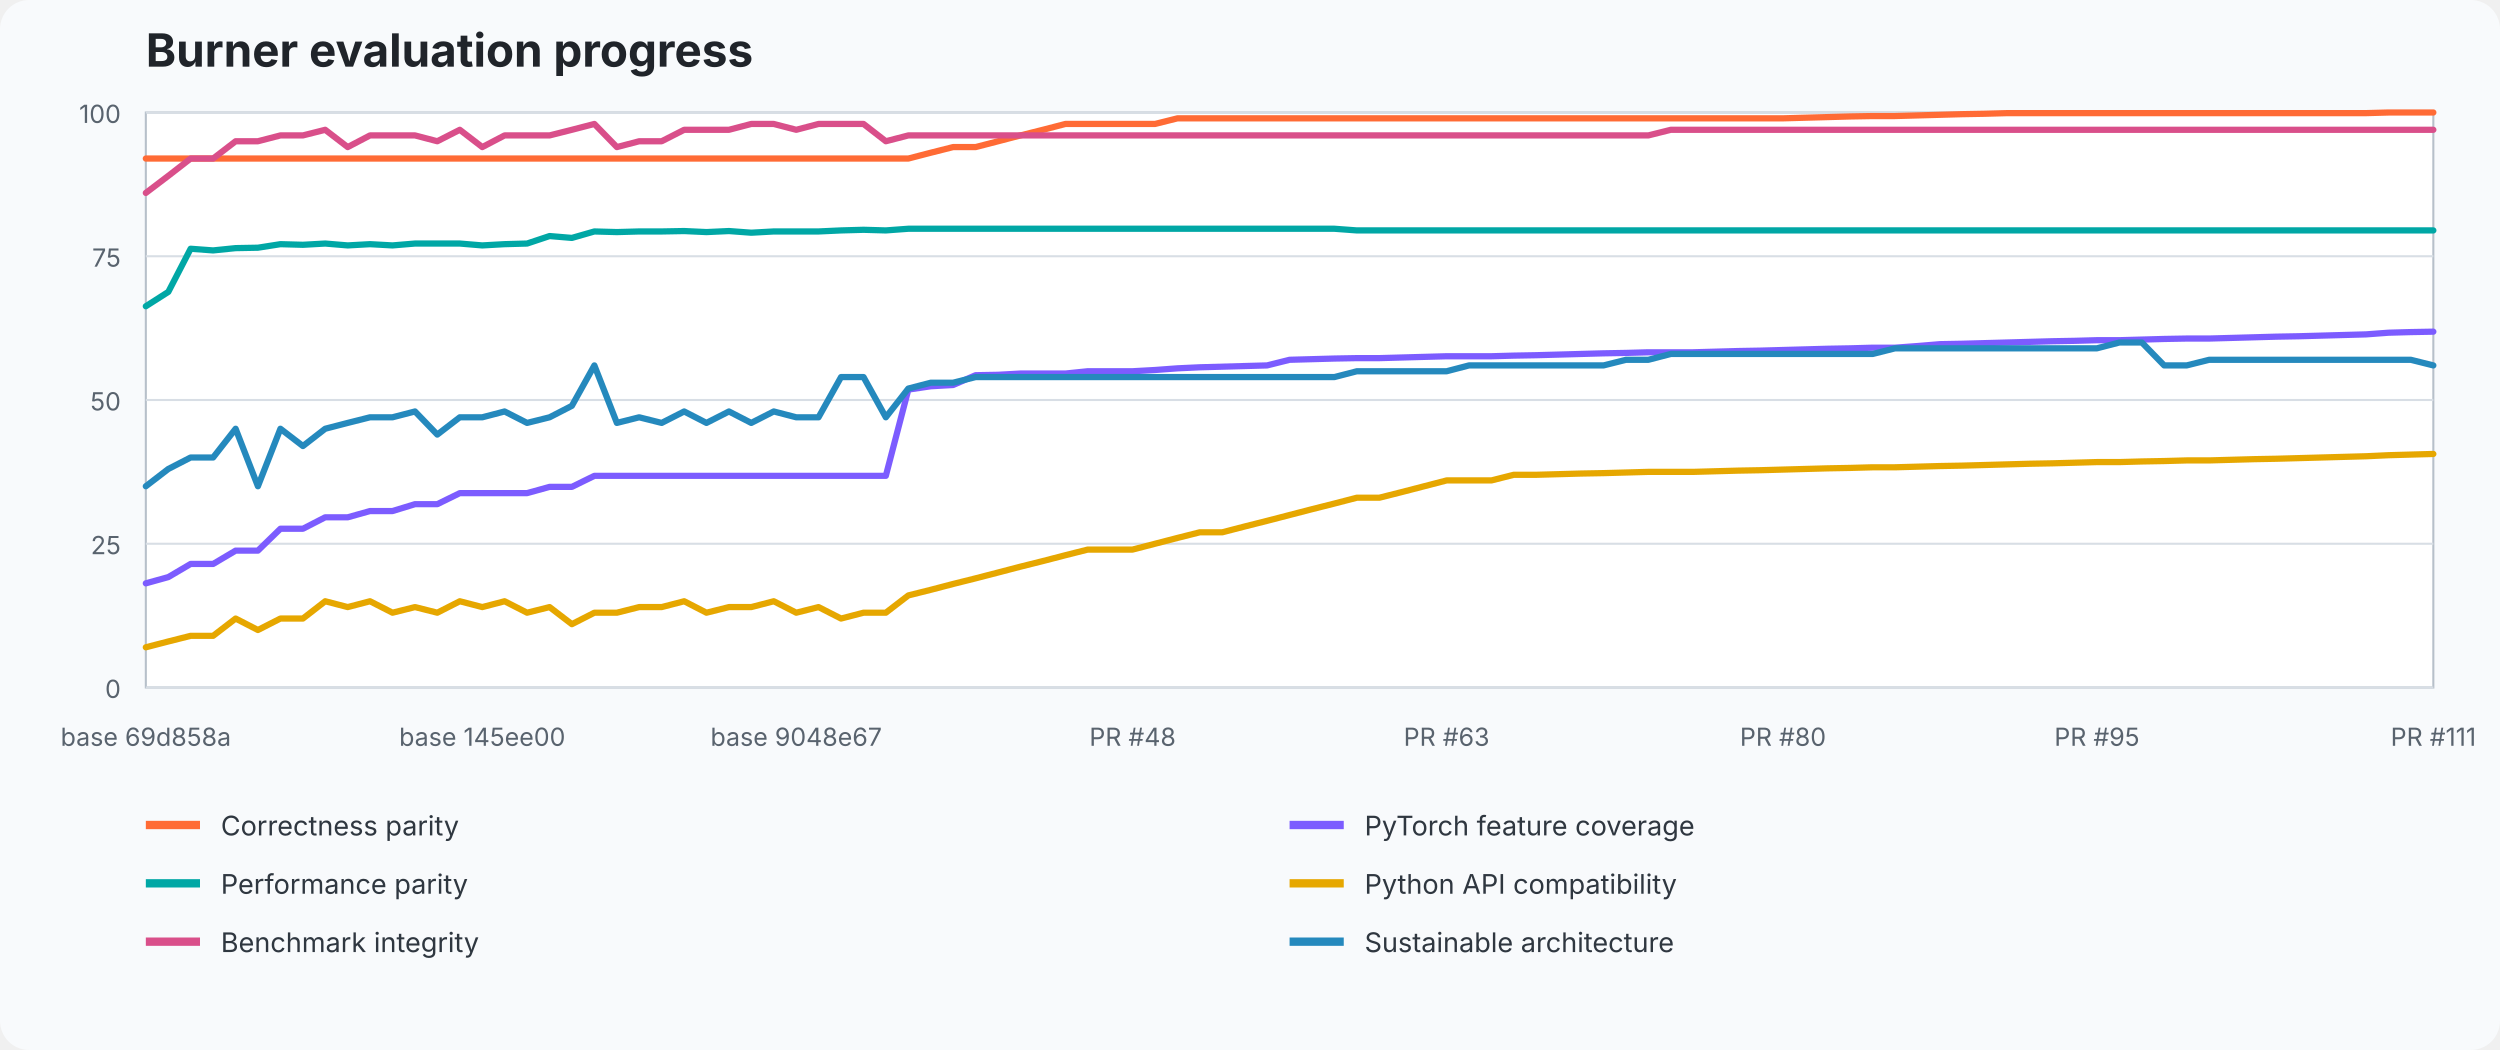
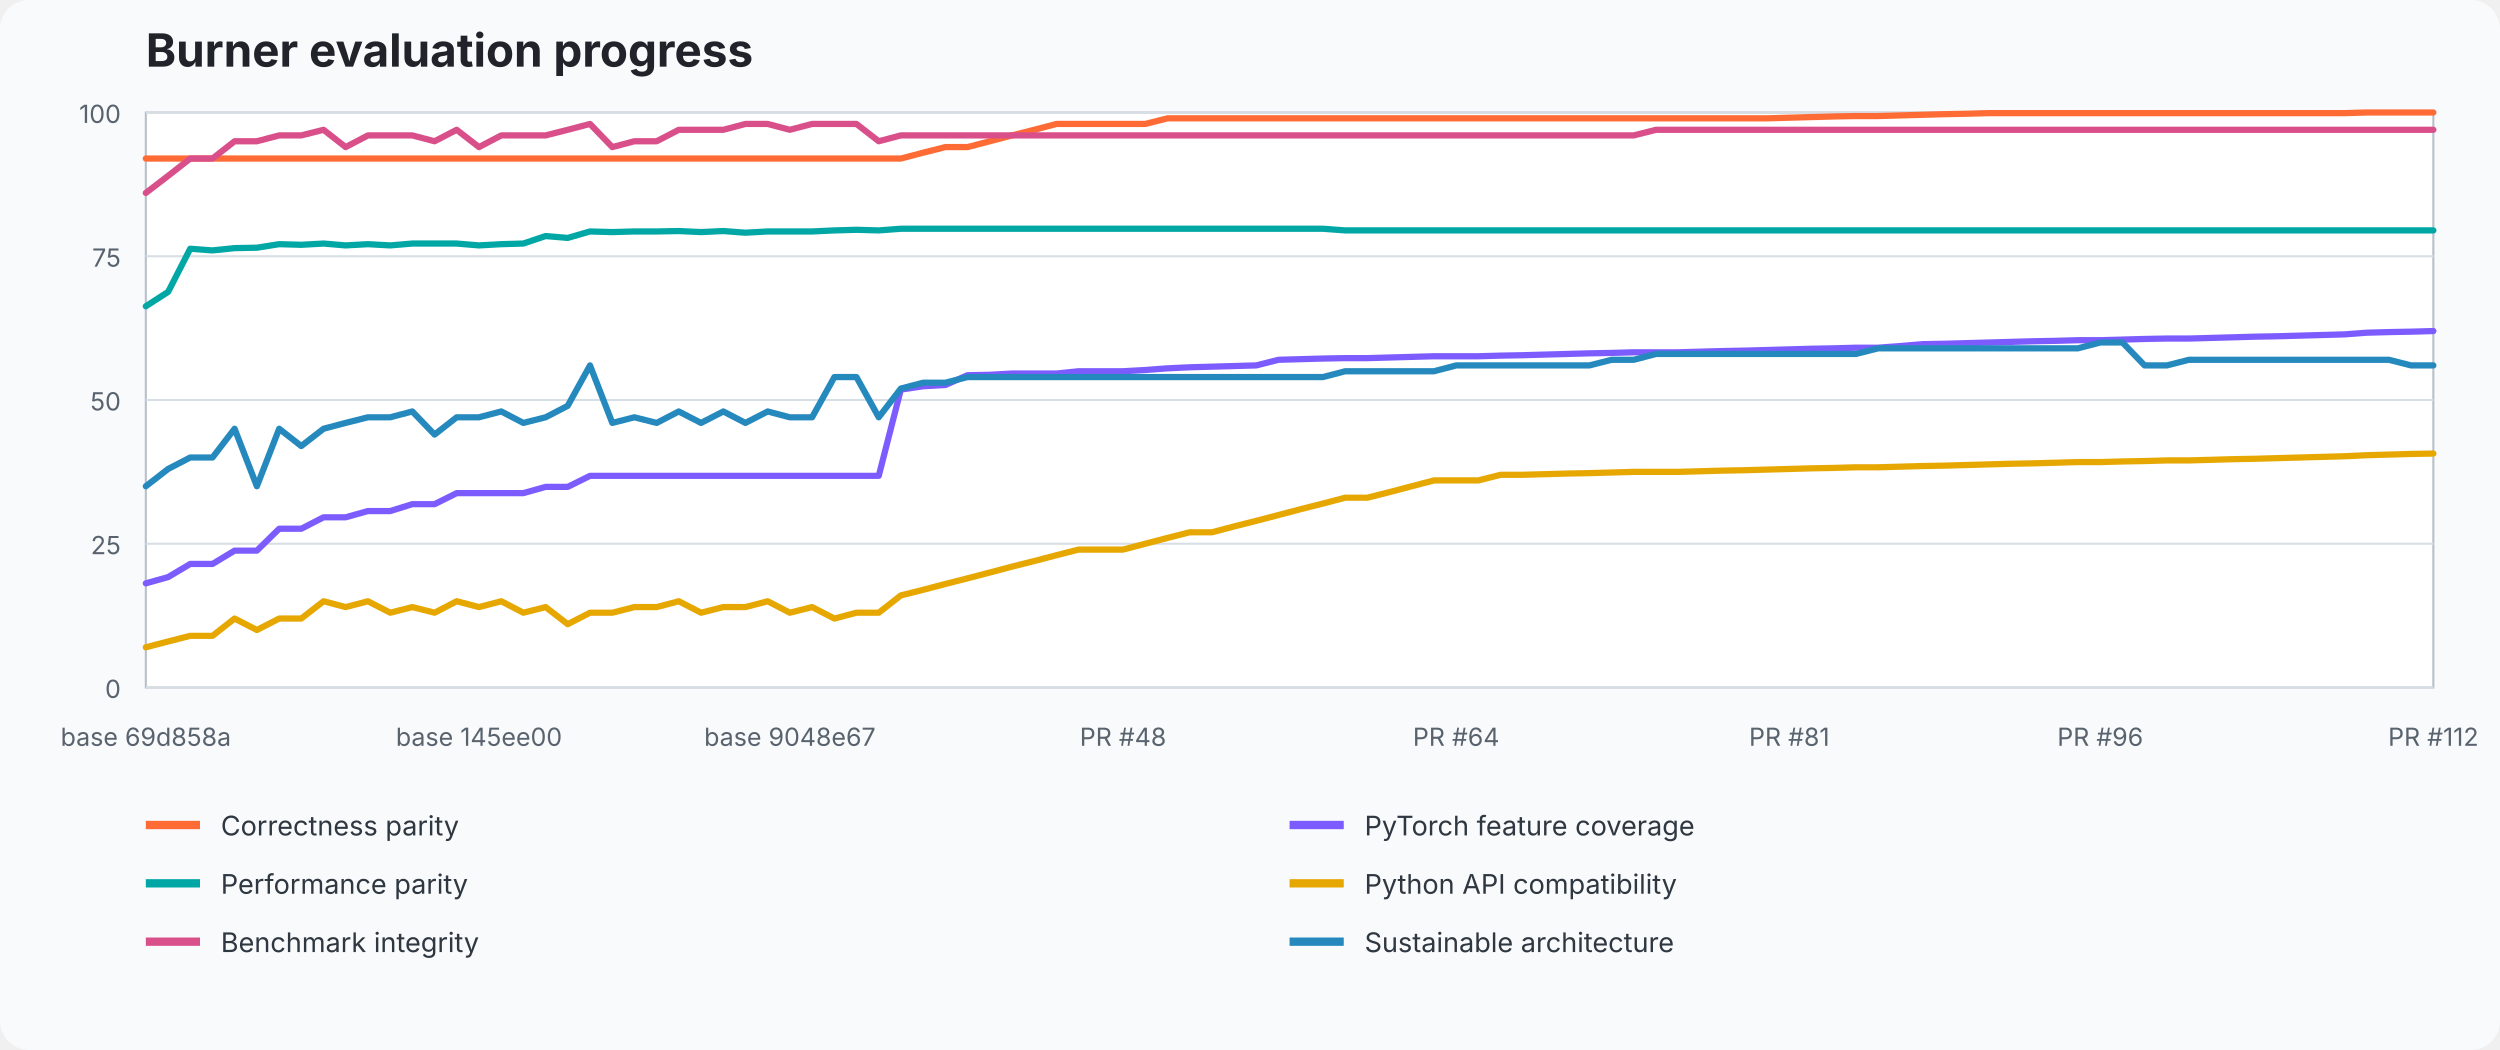
<svg xmlns="http://www.w3.org/2000/svg" width="1200" height="504" viewBox="0 0 1200 504" role="img" aria-labelledby="title desc">
  <style>text{font-family:ui-sans-serif,system-ui,-apple-system,BlinkMacSystemFont,"Segoe UI",sans-serif}.title{font-size:22px;font-weight:700;fill:#20242a}.axis{font-size:12px;fill:#59636e}.legend{font-size:13px;fill:#2f3740}.grid{stroke:#d8dee5;stroke-width:1}.plot{fill:#fff;stroke:#b7c0ca}</style>
  <rect width="100%" height="100%" fill="#f8fafc" rx="14" />
  <text x="70" y="32" class="title">Burner evaluation progress</text>
  <rect x="70" y="54" width="1098" height="276" class="plot" />
  <line x1="70" y1="330" x2="1168" y2="330" class="grid" />
  <text x="58" y="335" text-anchor="end" class="axis">0</text>
  <line x1="70" y1="261" x2="1168" y2="261" class="grid" />
  <text x="58" y="266" text-anchor="end" class="axis">25</text>
  <line x1="70" y1="192" x2="1168" y2="192" class="grid" />
  <text x="58" y="197" text-anchor="end" class="axis">50</text>
  <line x1="70" y1="123" x2="1168" y2="123" class="grid" />
  <text x="58" y="128" text-anchor="end" class="axis">75</text>
  <line x1="70" y1="54" x2="1168" y2="54" class="grid" />
  <text x="58" y="59" text-anchor="end" class="axis">100</text>
-   <polyline points="70.0,76.1 80.8,76.1 91.5,76.1 102.3,76.1 113.1,76.1 123.8,76.1 134.6,76.1 145.4,76.1 156.1,76.1 166.9,76.1 177.6,76.1 188.4,76.1 199.2,76.1 209.9,76.1 220.7,76.1 231.5,76.1 242.2,76.1 253.0,76.1 263.8,76.1 274.5,76.1 285.3,76.1 296.1,76.1 306.8,76.1 317.6,76.1 328.4,76.1 339.1,76.1 349.9,76.1 360.6,76.1 371.4,76.1 382.2,76.1 392.9,76.1 403.7,76.1 414.5,76.1 425.2,76.1 436.0,76.1 446.8,73.3 457.5,70.6 468.3,70.6 479.1,67.8 489.8,65.0 500.6,62.3 511.4,59.5 522.1,59.5 532.9,59.5 543.6,59.5 554.4,59.5 565.2,56.8 575.9,56.8 586.7,56.8 597.5,56.8 608.2,56.8 619.0,56.8 629.8,56.8 640.5,56.8 651.3,56.8 662.1,56.8 672.8,56.8 683.6,56.8 694.4,56.8 705.1,56.8 715.9,56.8 726.6,56.8 737.4,56.8 748.2,56.8 758.9,56.8 769.7,56.8 780.5,56.8 791.2,56.8 802.0,56.8 812.8,56.8 823.5,56.8 834.3,56.8 845.1,56.8 855.8,56.8 866.6,56.5 877.4,56.2 888.1,55.9 898.9,55.7 909.6,55.7 920.4,55.4 931.2,55.1 941.9,54.8 952.7,54.6 963.5,54.3 974.2,54.3 985.0,54.3 995.8,54.3 1006.5,54.3 1017.3,54.3 1028.1,54.3 1038.8,54.3 1049.6,54.3 1060.4,54.3 1071.1,54.3 1081.9,54.3 1092.6,54.3 1103.4,54.3 1114.2,54.3 1124.9,54.3 1135.7,54.3 1146.5,54.0 1157.2,54.0 1168.0,54.0" fill="none" stroke="#ff6b35" stroke-width="3" stroke-linejoin="round" stroke-linecap="round" />
-   <polyline points="70.0,280.0 80.8,277.0 91.5,270.7 102.3,270.7 113.1,264.3 123.8,264.3 134.6,253.8 145.4,253.8 156.1,248.3 166.9,248.3 177.6,245.3 188.4,245.3 199.2,242.0 209.9,242.0 220.7,236.7 231.5,236.7 242.2,236.7 253.0,236.7 263.8,233.7 274.5,233.7 285.3,228.4 296.1,228.4 306.8,228.4 317.6,228.4 328.4,228.4 339.1,228.4 349.9,228.4 360.6,228.4 371.4,228.4 382.2,228.4 392.9,228.4 403.7,228.4 414.5,228.4 425.2,228.4 436.0,187.0 446.8,185.4 457.5,184.8 468.3,180.1 479.1,179.9 489.8,179.3 500.6,179.3 511.4,179.3 522.1,178.2 532.9,178.2 543.6,178.2 554.4,177.6 565.2,176.8 575.9,176.3 586.7,176.0 597.5,175.7 608.2,175.4 619.0,172.7 629.8,172.4 640.5,172.1 651.3,171.9 662.1,171.9 672.8,171.6 683.6,171.3 694.4,171.0 705.1,171.0 715.9,171.0 726.6,170.7 737.4,170.5 748.2,170.2 758.9,169.9 769.7,169.6 780.5,169.4 791.2,169.1 802.0,169.1 812.8,169.1 823.5,168.8 834.3,168.5 845.1,168.3 855.8,168.0 866.6,167.7 877.4,167.4 888.1,167.2 898.9,166.9 909.6,166.9 920.4,166.1 931.2,165.2 941.9,165.0 952.7,164.7 963.5,164.4 974.2,164.1 985.0,163.8 995.8,163.6 1006.5,163.3 1017.3,163.3 1028.1,163.0 1038.8,162.7 1049.6,162.5 1060.4,162.5 1071.1,162.2 1081.9,161.9 1092.6,161.6 1103.4,161.4 1114.2,161.1 1124.9,160.8 1135.7,160.5 1146.5,159.7 1157.2,159.4 1168.0,159.2" fill="none" stroke="#7c5cff" stroke-width="3" stroke-linejoin="round" stroke-linecap="round" />
-   <polyline points="70.0,147.0 80.8,140.1 91.5,119.4 102.3,120.2 113.1,119.1 123.8,118.9 134.6,117.2 145.4,117.5 156.1,116.9 166.9,117.8 177.6,117.2 188.4,117.8 199.2,116.9 209.9,116.9 220.7,116.9 231.5,117.8 242.2,117.2 253.0,116.9 263.8,113.3 274.5,114.2 285.3,111.1 296.1,111.4 306.8,111.1 317.6,111.1 328.4,110.9 339.1,111.4 349.9,110.9 360.6,111.7 371.4,111.1 382.2,111.1 392.9,111.1 403.7,110.6 414.5,110.3 425.2,110.6 436.0,109.8 446.8,109.8 457.5,109.8 468.3,109.8 479.1,109.8 489.8,109.8 500.6,109.8 511.4,109.8 522.1,109.8 532.9,109.8 543.6,109.8 554.4,109.8 565.2,109.8 575.9,109.8 586.7,109.8 597.5,109.8 608.2,109.8 619.0,109.8 629.8,109.8 640.5,109.8 651.3,110.6 662.1,110.6 672.8,110.6 683.6,110.6 694.4,110.6 705.1,110.6 715.9,110.6 726.6,110.6 737.4,110.6 748.2,110.6 758.9,110.6 769.7,110.6 780.5,110.6 791.2,110.6 802.0,110.6 812.8,110.6 823.5,110.6 834.3,110.6 845.1,110.6 855.8,110.6 866.6,110.6 877.4,110.6 888.1,110.6 898.9,110.6 909.6,110.6 920.4,110.6 931.2,110.6 941.9,110.6 952.7,110.6 963.5,110.6 974.2,110.6 985.0,110.6 995.8,110.6 1006.5,110.6 1017.3,110.6 1028.1,110.6 1038.8,110.6 1049.6,110.6 1060.4,110.6 1071.1,110.6 1081.9,110.6 1092.6,110.6 1103.4,110.6 1114.2,110.6 1124.9,110.6 1135.7,110.6 1146.5,110.6 1157.2,110.6 1168.0,110.6" fill="none" stroke="#00a7a5" stroke-width="3" stroke-linejoin="round" stroke-linecap="round" />
-   <polyline points="70.0,310.7 80.8,307.9 91.5,305.2 102.3,305.2 113.1,296.9 123.8,302.4 134.6,296.9 145.4,296.9 156.1,288.6 166.9,291.4 177.6,288.6 188.4,294.1 199.2,291.4 209.9,294.1 220.7,288.6 231.5,291.4 242.2,288.6 253.0,294.1 263.8,291.4 274.5,299.6 285.3,294.1 296.1,294.1 306.8,291.4 317.6,291.4 328.4,288.6 339.1,294.1 349.9,291.4 360.6,291.4 371.4,288.6 382.2,294.1 392.9,291.4 403.7,296.9 414.5,294.1 425.2,294.1 436.0,285.8 446.8,283.1 457.5,280.3 468.3,277.6 479.1,274.8 489.8,272.0 500.6,269.3 511.4,266.5 522.1,263.8 532.9,263.8 543.6,263.8 554.4,261.0 565.2,258.2 575.9,255.5 586.7,255.5 597.5,252.7 608.2,250.0 619.0,247.2 629.8,244.4 640.5,241.7 651.3,238.9 662.1,238.9 672.8,236.2 683.6,233.4 694.4,230.6 705.1,230.6 715.9,230.6 726.6,227.9 737.4,227.9 748.2,227.6 758.9,227.3 769.7,227.1 780.5,226.8 791.2,226.5 802.0,226.5 812.8,226.5 823.5,226.2 834.3,225.9 845.1,225.7 855.8,225.4 866.6,225.1 877.4,224.8 888.1,224.6 898.9,224.3 909.6,224.3 920.4,224.0 931.2,223.7 941.9,223.5 952.7,223.2 963.5,222.9 974.2,222.6 985.0,222.4 995.8,222.1 1006.5,221.8 1017.3,221.8 1028.1,221.5 1038.8,221.3 1049.6,221.0 1060.4,221.0 1071.1,220.7 1081.9,220.4 1092.6,220.2 1103.4,219.9 1114.2,219.6 1124.9,219.3 1135.7,219.0 1146.5,218.5 1157.2,218.2 1168.0,217.9" fill="none" stroke="#e6a700" stroke-width="3" stroke-linejoin="round" stroke-linecap="round" />
-   <polyline points="70.0,92.6 80.8,84.4 91.5,76.1 102.3,76.1 113.1,67.8 123.8,67.8 134.6,65.0 145.4,65.0 156.1,62.3 166.9,70.6 177.6,65.0 188.4,65.0 199.2,65.0 209.9,67.8 220.7,62.3 231.5,70.6 242.2,65.0 253.0,65.0 263.8,65.0 274.5,62.3 285.3,59.5 296.1,70.6 306.8,67.8 317.6,67.8 328.4,62.3 339.1,62.3 349.9,62.3 360.6,59.5 371.4,59.5 382.2,62.3 392.9,59.5 403.7,59.5 414.5,59.5 425.2,67.8 436.0,65.0 446.8,65.0 457.5,65.0 468.3,65.0 479.1,65.0 489.8,65.0 500.6,65.0 511.4,65.0 522.1,65.0 532.9,65.0 543.6,65.0 554.4,65.0 565.2,65.0 575.9,65.0 586.7,65.0 597.5,65.0 608.2,65.0 619.0,65.0 629.8,65.0 640.5,65.0 651.3,65.0 662.1,65.0 672.8,65.0 683.6,65.0 694.4,65.0 705.1,65.0 715.9,65.0 726.6,65.0 737.4,65.0 748.2,65.0 758.9,65.0 769.7,65.0 780.5,65.0 791.2,65.0 802.0,62.3 812.8,62.3 823.5,62.3 834.3,62.3 845.1,62.3 855.8,62.3 866.6,62.3 877.4,62.3 888.1,62.3 898.9,62.3 909.6,62.3 920.4,62.3 931.2,62.3 941.9,62.3 952.7,62.3 963.5,62.3 974.2,62.3 985.0,62.3 995.8,62.3 1006.5,62.3 1017.3,62.3 1028.1,62.3 1038.8,62.3 1049.6,62.3 1060.4,62.3 1071.1,62.3 1081.9,62.3 1092.6,62.3 1103.4,62.3 1114.2,62.3 1124.9,62.3 1135.7,62.3 1146.5,62.3 1157.2,62.3 1168.0,62.3" fill="none" stroke="#d94f8a" stroke-width="3" stroke-linejoin="round" stroke-linecap="round" />
-   <polyline points="70.0,233.4 80.8,225.1 91.5,219.6 102.3,219.6 113.1,205.8 123.8,233.4 134.6,205.8 145.4,214.1 156.1,205.8 166.9,203.0 177.6,200.3 188.4,200.3 199.2,197.5 209.9,208.6 220.7,200.3 231.5,200.3 242.2,197.5 253.0,203.0 263.8,200.3 274.5,194.8 285.3,175.4 296.1,203.0 306.8,200.3 317.6,203.0 328.4,197.5 339.1,203.0 349.9,197.5 360.6,203.0 371.4,197.5 382.2,200.3 392.9,200.3 403.7,181.0 414.5,181.0 425.2,200.3 436.0,186.5 446.8,183.7 457.5,183.7 468.3,181.0 479.1,181.0 489.8,181.0 500.6,181.0 511.4,181.0 522.1,181.0 532.9,181.0 543.6,181.0 554.4,181.0 565.2,181.0 575.9,181.0 586.7,181.0 597.5,181.0 608.2,181.0 619.0,181.0 629.8,181.0 640.5,181.0 651.3,178.2 662.1,178.2 672.8,178.2 683.6,178.2 694.4,178.2 705.1,175.4 715.9,175.4 726.6,175.4 737.4,175.4 748.2,175.4 758.9,175.4 769.7,175.4 780.5,172.7 791.2,172.7 802.0,169.9 812.8,169.9 823.5,169.9 834.3,169.9 845.1,169.9 855.8,169.9 866.6,169.9 877.4,169.9 888.1,169.9 898.9,169.9 909.6,167.2 920.4,167.2 931.2,167.2 941.9,167.2 952.7,167.2 963.5,167.2 974.2,167.2 985.0,167.2 995.8,167.2 1006.5,167.2 1017.3,164.4 1028.1,164.4 1038.8,175.4 1049.6,175.4 1060.4,172.7 1071.1,172.7 1081.9,172.7 1092.6,172.7 1103.4,172.7 1114.2,172.7 1124.9,172.7 1135.7,172.7 1146.5,172.7 1157.2,172.7 1168.0,175.4" fill="none" stroke="#2589bd" stroke-width="3" stroke-linejoin="round" stroke-linecap="round" />
+   <polyline points="70.0,76.1 80.7,76.1 91.3,76.1 102.0,76.1 112.6,76.1 123.3,76.1 134.0,76.1 144.6,76.1 155.3,76.1 165.9,76.1 176.6,76.1 187.3,76.1 197.9,76.1 208.6,76.1 219.2,76.1 229.9,76.1 240.6,76.1 251.2,76.1 261.9,76.1 272.5,76.1 283.2,76.1 293.9,76.1 304.5,76.1 315.2,76.1 325.8,76.1 336.5,76.1 347.2,76.1 357.8,76.1 368.5,76.1 379.1,76.1 389.8,76.1 400.5,76.1 411.1,76.1 421.8,76.1 432.4,76.1 443.1,73.3 453.8,70.6 464.4,70.6 475.1,67.8 485.7,65.0 496.4,62.3 507.1,59.5 517.7,59.5 528.4,59.5 539.0,59.5 549.7,59.5 560.4,56.8 571.0,56.8 581.7,56.8 592.3,56.8 603.0,56.8 613.7,56.8 624.3,56.8 635.0,56.8 645.7,56.8 656.3,56.8 667.0,56.8 677.6,56.8 688.3,56.8 699.0,56.8 709.6,56.8 720.3,56.8 730.9,56.8 741.6,56.8 752.3,56.8 762.9,56.8 773.6,56.8 784.2,56.8 794.9,56.8 805.6,56.8 816.2,56.8 826.9,56.8 837.5,56.8 848.2,56.8 858.9,56.5 869.5,56.2 880.2,55.9 890.8,55.7 901.5,55.7 912.2,55.4 922.8,55.1 933.5,54.8 944.1,54.6 954.8,54.3 965.5,54.3 976.1,54.3 986.8,54.3 997.4,54.3 1008.1,54.3 1018.8,54.3 1029.4,54.3 1040.1,54.3 1050.7,54.3 1061.4,54.3 1072.1,54.3 1082.7,54.3 1093.4,54.3 1104.0,54.3 1114.7,54.3 1125.4,54.3 1136.0,54.0 1146.7,54.0 1157.3,54.0 1168.0,54.0" fill="none" stroke="#ff6b35" stroke-width="3" stroke-linejoin="round" stroke-linecap="round" />
+   <polyline points="70.0,280.0 80.7,277.0 91.3,270.7 102.0,270.7 112.6,264.3 123.3,264.3 134.0,253.8 144.6,253.8 155.3,248.3 165.9,248.3 176.6,245.3 187.3,245.3 197.9,242.0 208.6,242.0 219.2,236.7 229.9,236.7 240.6,236.7 251.2,236.7 261.9,233.7 272.5,233.7 283.2,228.4 293.9,228.4 304.5,228.4 315.2,228.4 325.8,228.4 336.5,228.4 347.2,228.4 357.8,228.4 368.5,228.4 379.1,228.4 389.8,228.4 400.5,228.4 411.1,228.4 421.8,228.4 432.4,187.0 443.1,185.4 453.8,184.8 464.4,180.1 475.1,179.9 485.7,179.3 496.4,179.3 507.1,179.3 517.7,178.2 528.4,178.2 539.0,178.2 549.7,177.6 560.4,176.8 571.0,176.3 581.7,176.0 592.3,175.7 603.0,175.4 613.7,172.7 624.3,172.4 635.0,172.1 645.7,171.9 656.3,171.9 667.0,171.6 677.6,171.3 688.3,171.0 699.0,171.0 709.6,171.0 720.3,170.7 730.9,170.5 741.6,170.2 752.3,169.9 762.9,169.6 773.6,169.4 784.2,169.1 794.9,169.1 805.6,169.1 816.2,168.8 826.9,168.5 837.5,168.3 848.2,168.0 858.9,167.7 869.5,167.4 880.2,167.2 890.8,166.9 901.5,166.9 912.2,166.1 922.8,165.2 933.5,165.0 944.1,164.7 954.8,164.4 965.5,164.1 976.1,163.8 986.8,163.6 997.4,163.3 1008.1,163.3 1018.8,163.0 1029.4,162.7 1040.1,162.5 1050.7,162.5 1061.4,162.2 1072.1,161.9 1082.7,161.6 1093.4,161.4 1104.0,161.1 1114.7,160.8 1125.4,160.5 1136.0,159.7 1146.7,159.4 1157.3,159.2 1168.0,158.9" fill="none" stroke="#7c5cff" stroke-width="3" stroke-linejoin="round" stroke-linecap="round" />
+   <polyline points="70.0,147.0 80.7,140.1 91.3,119.4 102.0,120.2 112.6,119.1 123.3,118.9 134.0,117.2 144.6,117.5 155.3,116.9 165.9,117.8 176.6,117.2 187.3,117.8 197.9,116.9 208.6,116.9 219.2,116.9 229.9,117.8 240.6,117.2 251.2,116.9 261.9,113.3 272.5,114.2 283.2,111.1 293.9,111.4 304.5,111.1 315.2,111.1 325.8,110.9 336.5,111.4 347.2,110.9 357.8,111.7 368.5,111.1 379.1,111.1 389.8,111.1 400.5,110.6 411.1,110.3 421.8,110.6 432.4,109.8 443.1,109.8 453.8,109.8 464.4,109.8 475.1,109.8 485.7,109.8 496.4,109.8 507.1,109.8 517.7,109.8 528.4,109.8 539.0,109.8 549.7,109.8 560.4,109.8 571.0,109.8 581.7,109.8 592.3,109.8 603.0,109.8 613.7,109.8 624.3,109.8 635.0,109.8 645.7,110.6 656.3,110.6 667.0,110.6 677.6,110.6 688.3,110.6 699.0,110.6 709.6,110.6 720.3,110.6 730.9,110.6 741.6,110.6 752.3,110.6 762.9,110.6 773.6,110.6 784.2,110.6 794.9,110.6 805.6,110.6 816.2,110.6 826.9,110.6 837.5,110.6 848.2,110.6 858.9,110.6 869.5,110.6 880.2,110.6 890.8,110.6 901.5,110.6 912.2,110.6 922.8,110.6 933.5,110.6 944.1,110.6 954.8,110.6 965.5,110.6 976.1,110.6 986.8,110.6 997.4,110.6 1008.1,110.6 1018.8,110.6 1029.4,110.6 1040.1,110.6 1050.7,110.6 1061.4,110.6 1072.1,110.6 1082.7,110.6 1093.4,110.6 1104.0,110.6 1114.7,110.6 1125.4,110.6 1136.0,110.6 1146.7,110.6 1157.3,110.6 1168.0,110.6" fill="none" stroke="#00a7a5" stroke-width="3" stroke-linejoin="round" stroke-linecap="round" />
+   <polyline points="70.0,310.7 80.7,307.9 91.3,305.2 102.0,305.2 112.6,296.9 123.3,302.4 134.0,296.9 144.6,296.9 155.3,288.6 165.9,291.4 176.6,288.6 187.3,294.1 197.9,291.4 208.6,294.1 219.2,288.6 229.9,291.4 240.6,288.6 251.2,294.1 261.9,291.4 272.5,299.6 283.2,294.1 293.9,294.1 304.5,291.4 315.2,291.4 325.8,288.6 336.5,294.1 347.2,291.4 357.8,291.4 368.5,288.6 379.1,294.1 389.8,291.4 400.5,296.9 411.1,294.1 421.8,294.1 432.4,285.8 443.1,283.1 453.8,280.3 464.4,277.6 475.1,274.8 485.7,272.0 496.4,269.3 507.1,266.5 517.7,263.8 528.4,263.8 539.0,263.8 549.7,261.0 560.4,258.2 571.0,255.5 581.7,255.5 592.3,252.7 603.0,250.0 613.7,247.2 624.3,244.4 635.0,241.7 645.7,238.9 656.3,238.9 667.0,236.2 677.6,233.4 688.3,230.6 699.0,230.6 709.6,230.6 720.3,227.9 730.9,227.9 741.6,227.6 752.3,227.3 762.9,227.1 773.6,226.8 784.2,226.5 794.9,226.5 805.6,226.5 816.2,226.2 826.9,225.9 837.5,225.7 848.2,225.4 858.9,225.1 869.5,224.8 880.2,224.6 890.8,224.3 901.5,224.3 912.2,224.0 922.8,223.7 933.5,223.5 944.1,223.2 954.8,222.9 965.5,222.6 976.1,222.4 986.8,222.1 997.4,221.8 1008.1,221.8 1018.8,221.5 1029.4,221.3 1040.1,221.0 1050.7,221.0 1061.4,220.7 1072.1,220.4 1082.7,220.2 1093.4,219.9 1104.0,219.6 1114.7,219.3 1125.4,219.0 1136.0,218.5 1146.7,218.2 1157.3,217.9 1168.0,217.7" fill="none" stroke="#e6a700" stroke-width="3" stroke-linejoin="round" stroke-linecap="round" />
+   <polyline points="70.0,92.6 80.7,84.4 91.3,76.1 102.0,76.1 112.6,67.8 123.3,67.8 134.0,65.0 144.6,65.0 155.3,62.3 165.9,70.6 176.6,65.0 187.3,65.0 197.9,65.0 208.6,67.8 219.2,62.3 229.9,70.6 240.6,65.0 251.2,65.0 261.9,65.0 272.5,62.3 283.2,59.5 293.9,70.6 304.5,67.8 315.2,67.8 325.8,62.3 336.5,62.3 347.2,62.3 357.8,59.5 368.5,59.5 379.1,62.3 389.8,59.5 400.5,59.5 411.1,59.5 421.8,67.8 432.4,65.0 443.1,65.0 453.8,65.0 464.4,65.0 475.1,65.0 485.7,65.0 496.4,65.0 507.1,65.0 517.7,65.0 528.4,65.0 539.0,65.0 549.7,65.0 560.4,65.0 571.0,65.0 581.7,65.0 592.3,65.0 603.0,65.0 613.7,65.0 624.3,65.0 635.0,65.0 645.7,65.0 656.3,65.0 667.0,65.0 677.6,65.0 688.3,65.0 699.0,65.0 709.6,65.0 720.3,65.0 730.9,65.0 741.6,65.0 752.3,65.0 762.9,65.0 773.6,65.0 784.2,65.0 794.9,62.3 805.6,62.3 816.2,62.3 826.9,62.3 837.5,62.3 848.2,62.3 858.9,62.3 869.5,62.3 880.2,62.3 890.8,62.3 901.5,62.3 912.2,62.3 922.8,62.3 933.5,62.3 944.1,62.3 954.8,62.3 965.5,62.3 976.1,62.3 986.8,62.3 997.4,62.3 1008.1,62.3 1018.8,62.3 1029.4,62.3 1040.1,62.3 1050.7,62.3 1061.4,62.3 1072.1,62.3 1082.7,62.3 1093.4,62.3 1104.0,62.3 1114.7,62.3 1125.4,62.3 1136.0,62.3 1146.7,62.3 1157.3,62.3 1168.0,62.3" fill="none" stroke="#d94f8a" stroke-width="3" stroke-linejoin="round" stroke-linecap="round" />
+   <polyline points="70.0,233.4 80.7,225.1 91.3,219.6 102.0,219.6 112.6,205.8 123.3,233.4 134.0,205.8 144.6,214.1 155.3,205.8 165.9,203.0 176.6,200.3 187.3,200.3 197.9,197.5 208.6,208.6 219.2,200.3 229.9,200.3 240.6,197.5 251.2,203.0 261.9,200.3 272.5,194.8 283.2,175.4 293.9,203.0 304.5,200.3 315.2,203.0 325.8,197.5 336.5,203.0 347.2,197.5 357.8,203.0 368.5,197.5 379.1,200.3 389.8,200.3 400.5,181.0 411.1,181.0 421.8,200.3 432.4,186.5 443.1,183.7 453.8,183.7 464.4,181.0 475.1,181.0 485.7,181.0 496.4,181.0 507.1,181.0 517.7,181.0 528.4,181.0 539.0,181.0 549.7,181.0 560.4,181.0 571.0,181.0 581.7,181.0 592.3,181.0 603.0,181.0 613.7,181.0 624.3,181.0 635.0,181.0 645.7,178.2 656.3,178.2 667.0,178.2 677.6,178.2 688.3,178.2 699.0,175.4 709.6,175.4 720.3,175.4 730.9,175.4 741.6,175.4 752.3,175.4 762.9,175.4 773.6,172.7 784.2,172.7 794.9,169.9 805.6,169.9 816.2,169.9 826.9,169.9 837.5,169.9 848.2,169.9 858.9,169.9 869.5,169.9 880.2,169.9 890.8,169.9 901.5,167.2 912.2,167.2 922.8,167.2 933.5,167.2 944.1,167.2 954.8,167.2 965.5,167.2 976.1,167.2 986.8,167.2 997.4,167.2 1008.1,164.4 1018.8,164.4 1029.4,175.4 1040.1,175.4 1050.7,172.7 1061.4,172.7 1072.1,172.7 1082.7,172.7 1093.4,172.7 1104.0,172.7 1114.7,172.7 1125.4,172.7 1136.0,172.7 1146.7,172.7 1157.3,175.4 1168.0,175.4" fill="none" stroke="#2589bd" stroke-width="3" stroke-linejoin="round" stroke-linecap="round" />
  <text x="70" y="358" text-anchor="middle" class="axis">base 69d858a</text>
-   <text x="231.471" y="358" text-anchor="middle" class="axis">base 145ee00</text>
-   <text x="382.176" y="358" text-anchor="middle" class="axis">base 9048e67</text>
-   <text x="543.647" y="358" text-anchor="middle" class="axis">PR #48</text>
-   <text x="694.353" y="358" text-anchor="middle" class="axis">PR #63</text>
-   <text x="855.824" y="358" text-anchor="middle" class="axis">PR #80</text>
-   <text x="1006.529" y="358" text-anchor="middle" class="axis">PR #95</text>
-   <text x="1168" y="358" text-anchor="middle" class="axis">PR #111</text>
+   <text x="229.903" y="358" text-anchor="middle" class="axis">base 145ee00</text>
+   <text x="379.146" y="358" text-anchor="middle" class="axis">base 9048e67</text>
+   <text x="539.049" y="358" text-anchor="middle" class="axis">PR #48</text>
+   <text x="698.951" y="358" text-anchor="middle" class="axis">PR #64</text>
+   <text x="858.854" y="358" text-anchor="middle" class="axis">PR #81</text>
+   <text x="1008.097" y="358" text-anchor="middle" class="axis">PR #96</text>
+   <text x="1168" y="358" text-anchor="middle" class="axis">PR #112</text>
  <line x1="70" y1="396" x2="96" y2="396" stroke="#ff6b35" stroke-width="4" />
  <text x="106" y="401" class="legend">Correctness parity</text>
  <line x1="619" y1="396" x2="645" y2="396" stroke="#7c5cff" stroke-width="4" />
  <text x="655" y="401" class="legend">PyTorch feature coverage</text>
  <line x1="70" y1="424" x2="96" y2="424" stroke="#00a7a5" stroke-width="4" />
  <text x="106" y="429" class="legend">Performance parity</text>
  <line x1="619" y1="424" x2="645" y2="424" stroke="#e6a700" stroke-width="4" />
  <text x="655" y="429" class="legend">Python API compatibility</text>
  <line x1="70" y1="452" x2="96" y2="452" stroke="#d94f8a" stroke-width="4" />
  <text x="106" y="457" class="legend">Benchmark integrity</text>
  <line x1="619" y1="452" x2="645" y2="452" stroke="#2589bd" stroke-width="4" />
  <text x="655" y="457" class="legend">Sustainable architecture</text>
</svg>
